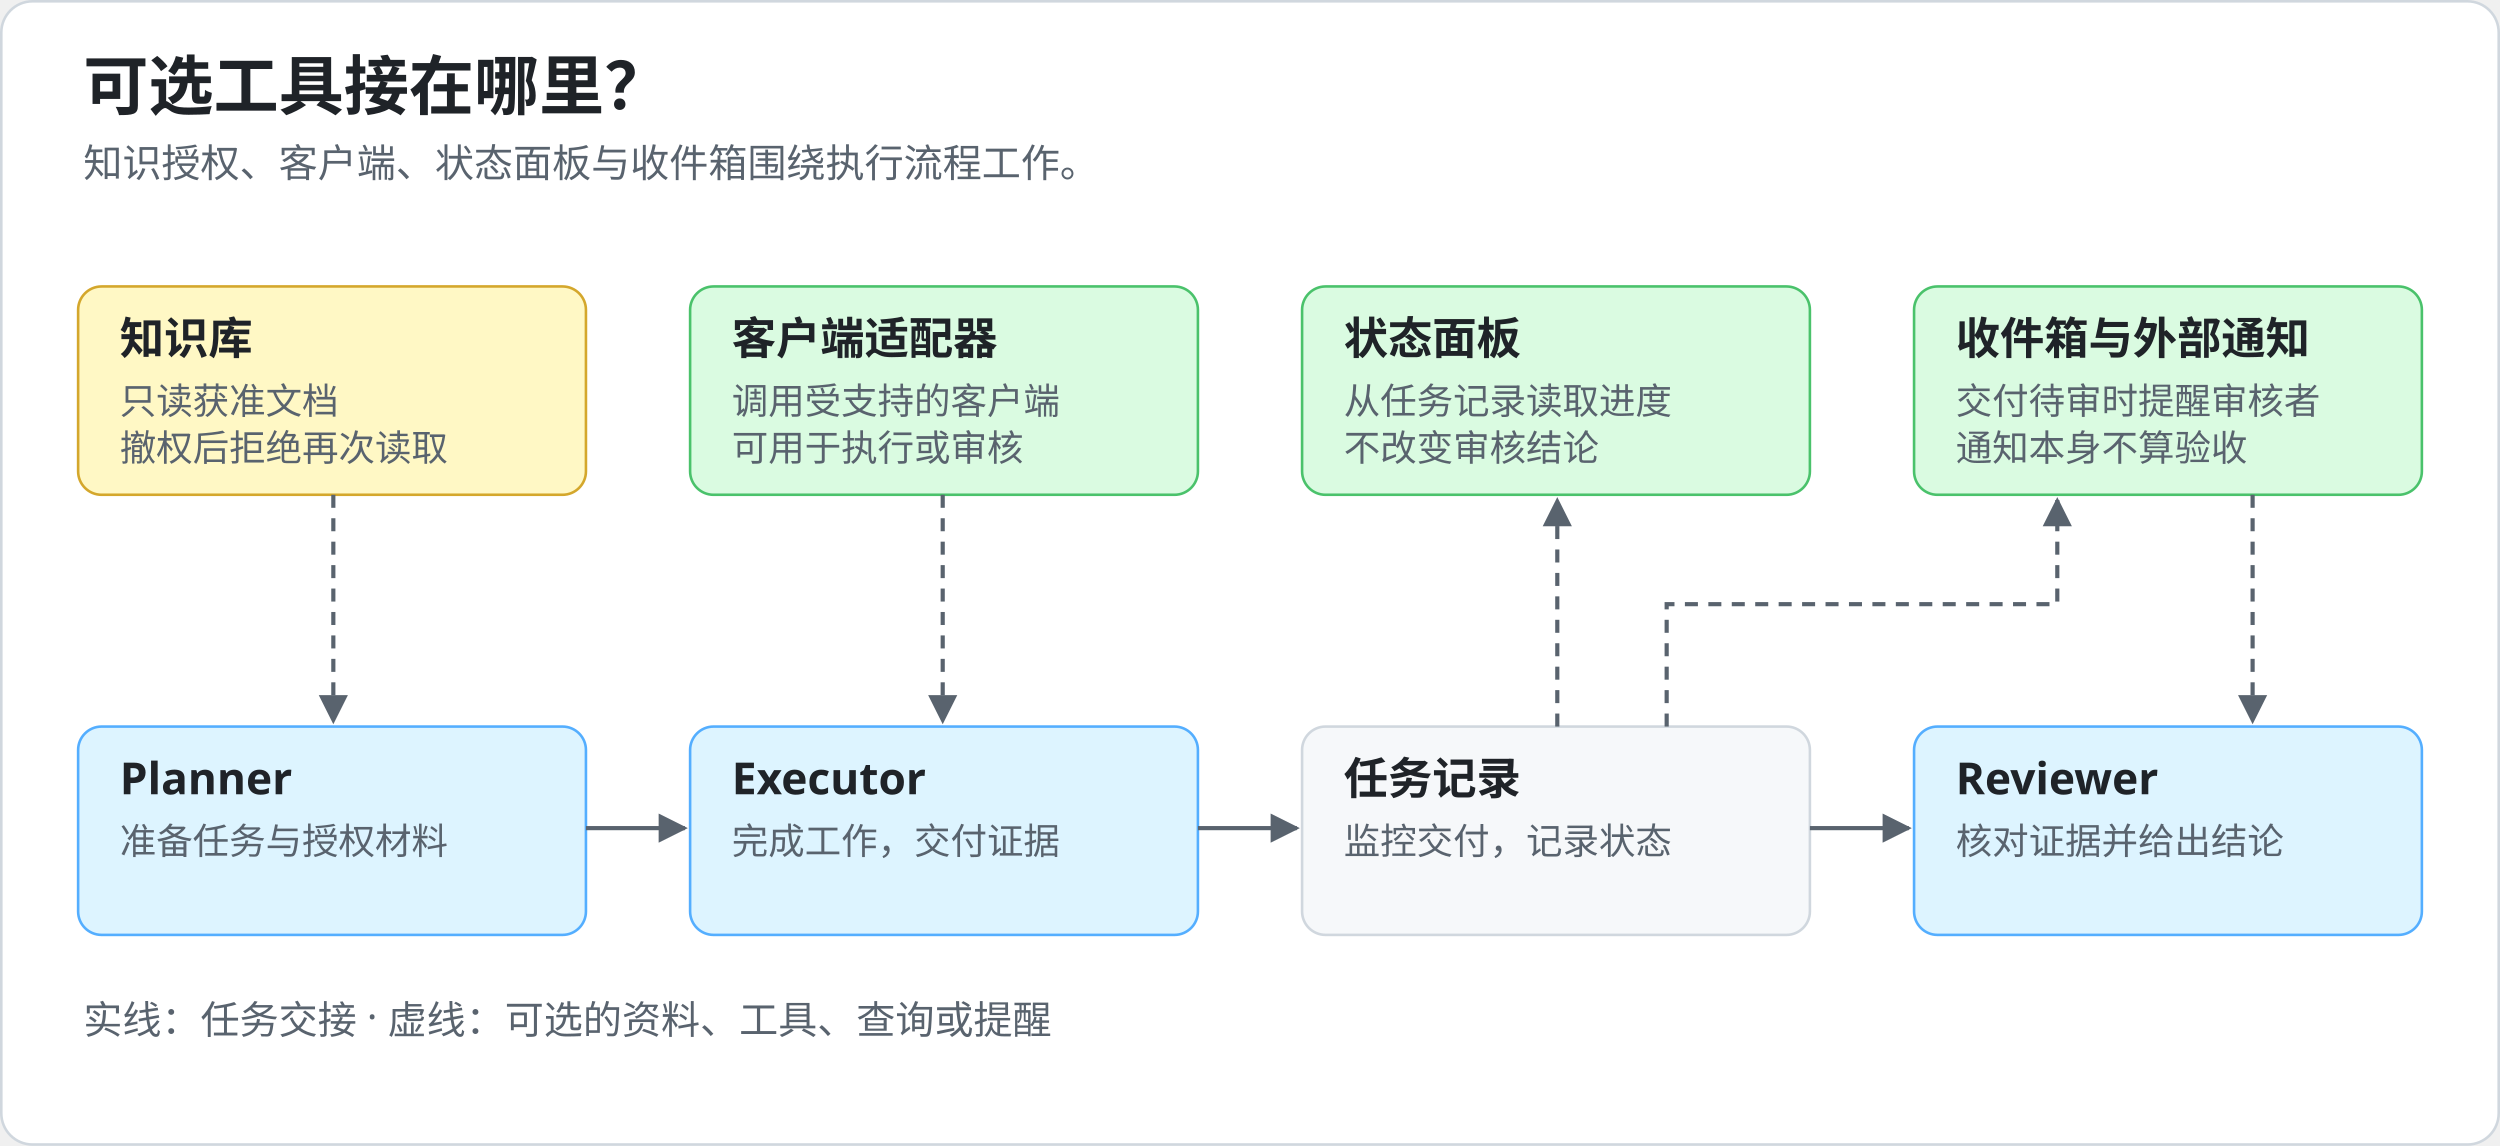
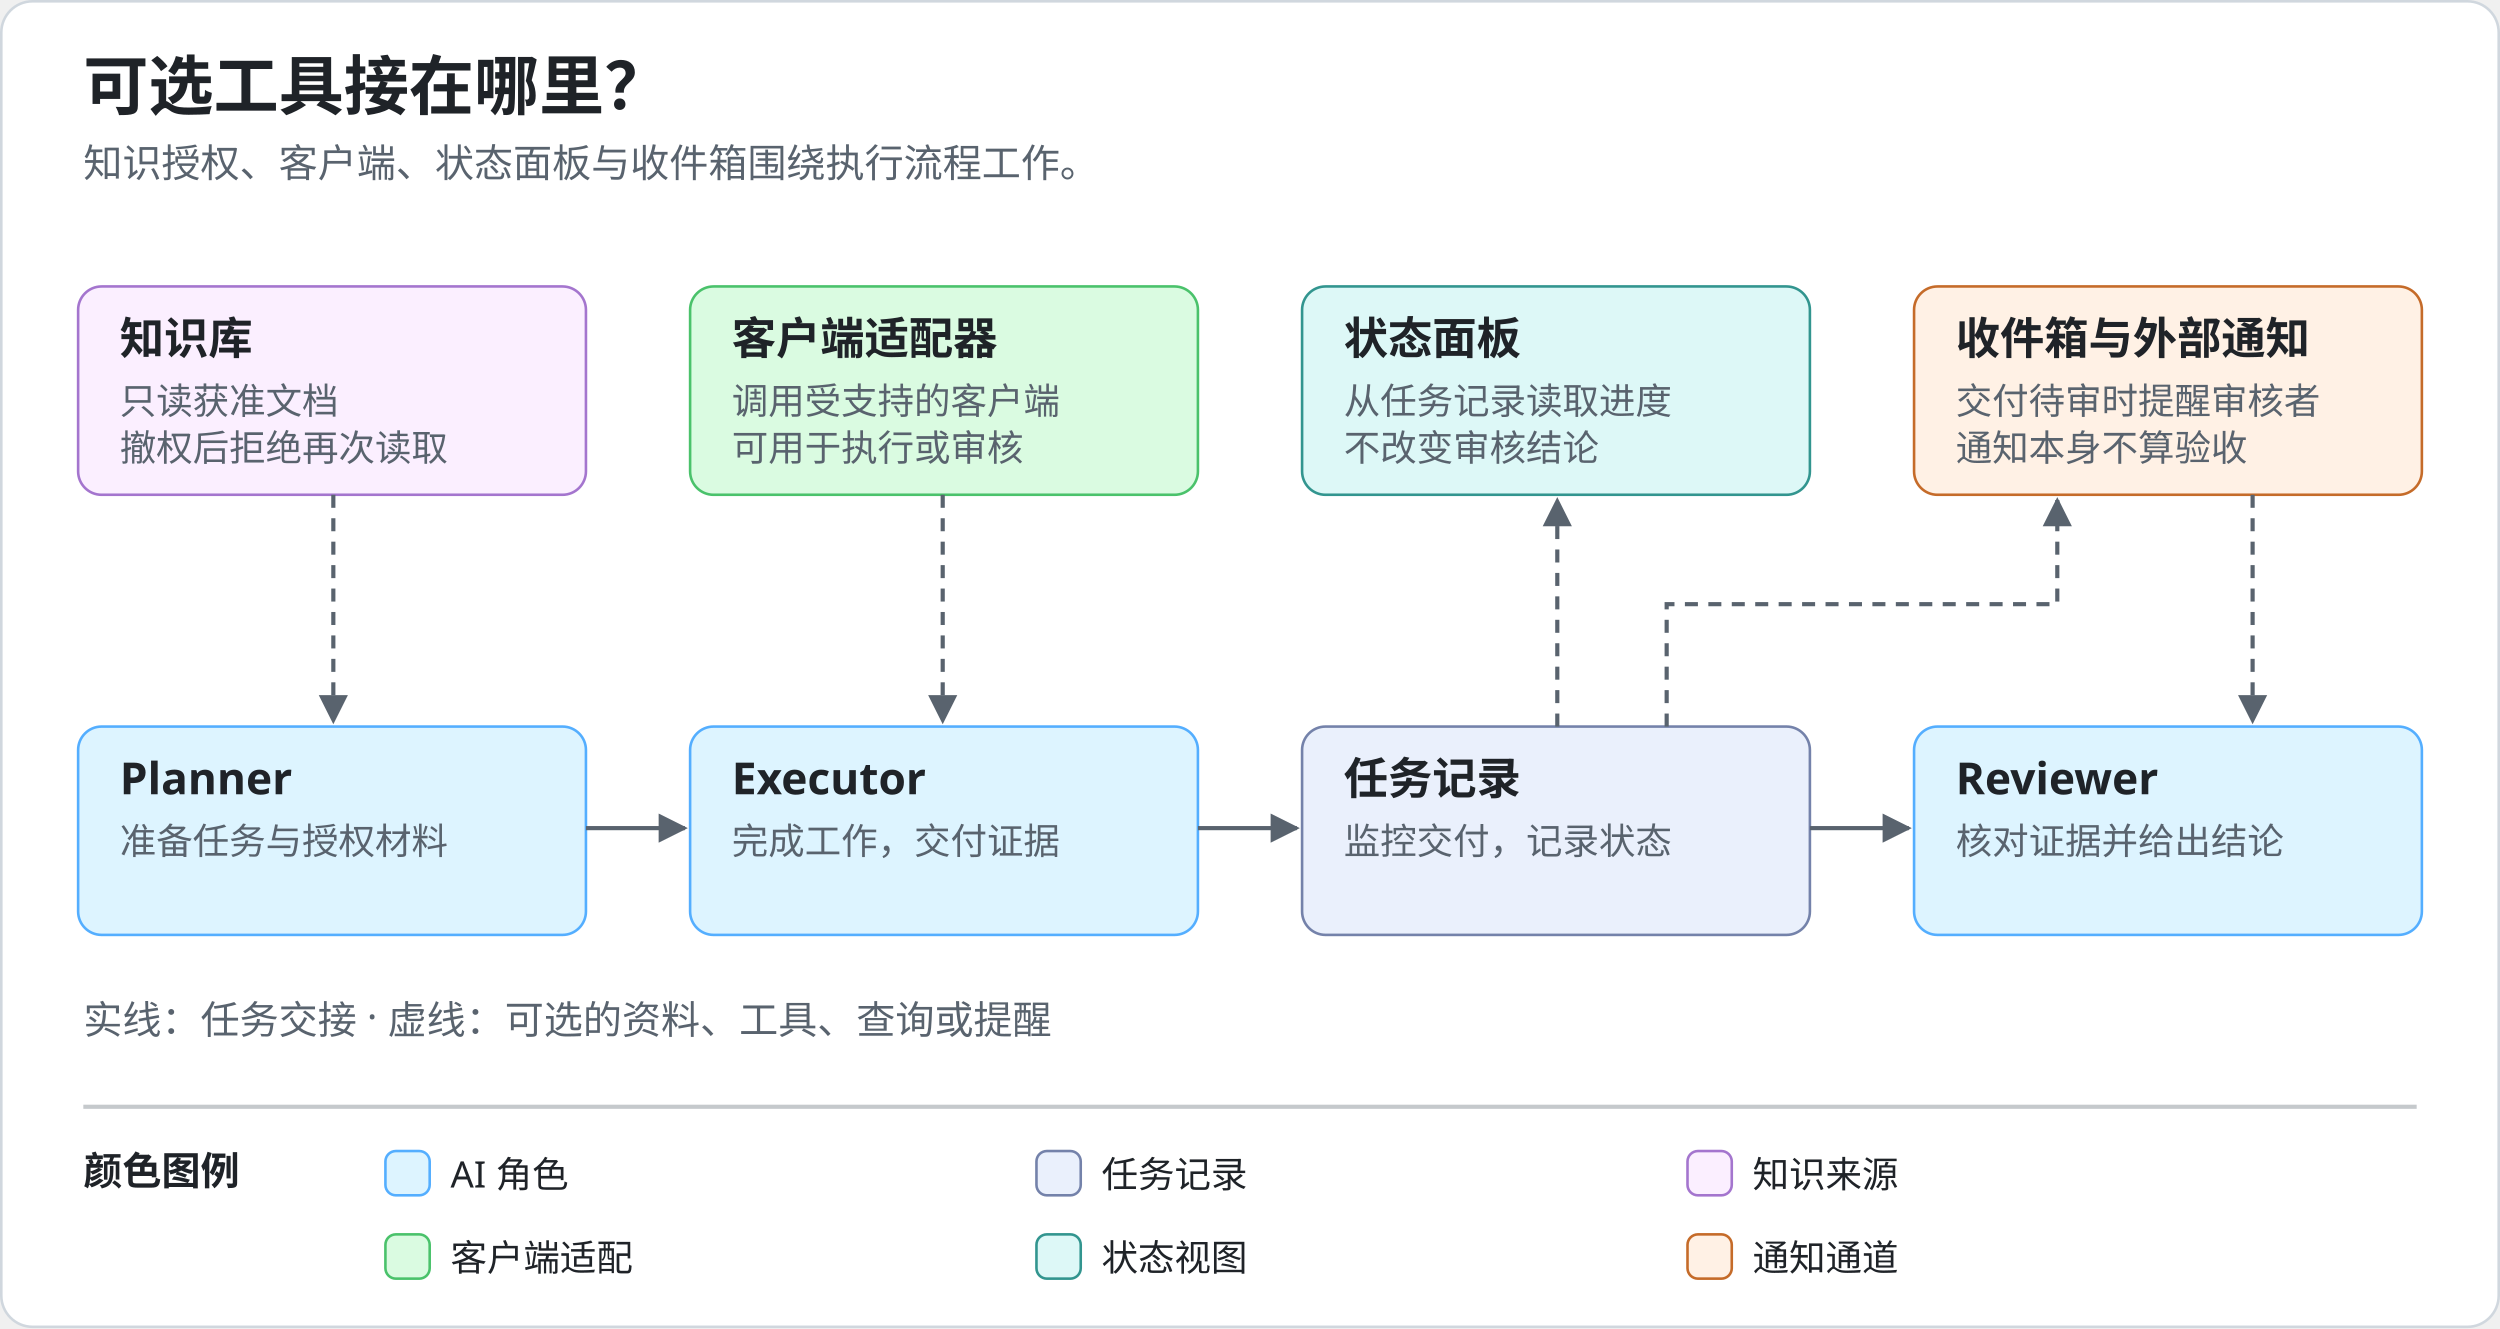
- <svg xmlns="http://www.w3.org/2000/svg" width="960" height="440" viewBox="0 0 960 440" role="img" aria-labelledby="title desc" lang="zh-CN">
+ <svg xmlns="http://www.w3.org/2000/svg" width="960" height="510" viewBox="0 0 960 510" role="img" aria-labelledby="title desc" lang="zh-CN">
  <style>
- .bg{fill:#ffffff;stroke:#d0d7de}.box{fill:#f6f8fa;stroke:#d0d7de}.t{fill:#1f2328}.m{fill:#59636e}
+ .bg{fill:#ffffff;stroke:#d0d7de}.t{fill:#1f2328}.m{fill:#59636e}
.ar{stroke:#59636e;fill:none;stroke-width:1.6}.ah{fill:#59636e}.dash{stroke-dasharray:5 4}
- .agent{fill:#ddf4ff;stroke:#54aeff}.tool{fill:#dafbe1;stroke:#4ac26b}.warn{fill:#fff8c5;stroke:#d4a72c}
- .bad{fill:#ffebe9;stroke:#ff8182}.chip{fill:#ffffff;stroke:#d0d7de}
+ 
+ 
@media (prefers-color-scheme: dark){
- .bg{fill:#0d1117;stroke:#3d444d}.box{fill:#161b22;stroke:#3d444d}.t{fill:#f0f6fc}.m{fill:#9198a1}
- .ar{stroke:#9198a1}.ah{fill:#9198a1}.agent{fill:#0c2d6b;stroke:#1f6feb}.tool{fill:#0f2d1a;stroke:#2ea043}
- .warn{fill:#341a00;stroke:#9e6a03}.bad{fill:#3c0f13;stroke:#da3633}.chip{fill:#0d1117;stroke:#3d444d}}
+ .bg{fill:#0d1117;stroke:#3d444d}.t{fill:#f0f6fc}.m{fill:#9198a1}
+ .ar{stroke:#9198a1}.ah{fill:#9198a1}
+ }
text{font-family:-apple-system,"Segoe UI","Noto Sans","Helvetica Neue",Arial,"Microsoft YaHei","PingFang SC","Noto Sans CJK SC",sans-serif}
.mono{font-family:ui-monospace,SFMono-Regular,Consolas,"Liberation Mono",Menlo,monospace}
+ .agent{fill:#ddf4ff;stroke:#54aeff}
+ .ledger{fill:#eaf0fc;stroke:#7482aa}
+ .knowledge{fill:#fbefff;stroke:#a475ce}
+ .adapter{fill:#dafbe1;stroke:#4ac26b}
+ .dashboard{fill:#ddf8f7;stroke:#32958f}
+ .inbox{fill:#fff1e5;stroke:#c56b29}
+ @media (prefers-color-scheme: dark){
+ .agent{fill:#0c2d6b;stroke:#1f6feb}
+ .ledger{fill:#252b42;stroke:#a4add0}
+ .knowledge{fill:#2c183e;stroke:#b083db}
+ .adapter{fill:#0f2d1a;stroke:#2ea043}
+ .dashboard{fill:#063637;stroke:#45b8ae}
+ .inbox{fill:#402411;stroke:#e79350}
+ }
</style>
  <defs>
    <marker id="ah" viewBox="0 0 10 10" refX="9" refY="5" markerWidth="7" markerHeight="7" orient="auto-start-reverse">
      <path d="M0,0 L10,5 L0,10 z" class="ah" />
    </marker>
  </defs>
-   <rect x=".5" y=".5" width="959" height="439" rx="12" class="bg" />
+   <rect x=".5" y=".5" width="959" height="509" rx="12" class="bg" />
  <text x="32" y="42" font-size="25" class="t" text-anchor="start" font-weight="600">可选工具接在哪里？</text>
  <text x="32" y="68" font-size="15" class="m" text-anchor="start">知识授权、客户端、状态面板与收件箱围绕执行流程工作。</text>
-   <rect x="30" y="110" width="195" height="80" rx="9" class="warn" />
+   <rect x="30" y="110" width="195" height="80" rx="9" class="knowledge" />
  <text x="46" y="136" font-size="17" class="t" text-anchor="start" font-weight="600">知识库</text>
  <text x="46" y="159" font-size="14" class="m" text-anchor="start">只读获准文档</text>
  <text x="46" y="177" font-size="14" class="m" text-anchor="start">撤权后拒绝再次读取</text>
-   <rect x="265" y="110" width="195" height="80" rx="9" class="tool" />
+   <rect x="265" y="110" width="195" height="80" rx="9" class="adapter" />
  <text x="281" y="136" font-size="17" class="t" text-anchor="start" font-weight="600">客户端适配器</text>
  <text x="281" y="159" font-size="14" class="m" text-anchor="start">调用受支持的客户端</text>
  <text x="281" y="177" font-size="14" class="m" text-anchor="start">可用于执行或审核</text>
-   <rect x="500" y="110" width="195" height="80" rx="9" class="tool" />
+   <rect x="500" y="110" width="195" height="80" rx="9" class="dashboard" />
  <text x="516" y="136" font-size="17" class="t" text-anchor="start" font-weight="600">状态面板</text>
  <text x="516" y="159" font-size="14" class="m" text-anchor="start">从任务记录读取进度</text>
  <text x="516" y="177" font-size="14" class="m" text-anchor="start">不改变审核结论</text>
-   <rect x="735" y="110" width="195" height="80" rx="9" class="tool" />
+   <rect x="735" y="110" width="195" height="80" rx="9" class="inbox" />
  <text x="751" y="136" font-size="17" class="t" text-anchor="start" font-weight="600">收件箱与外部通知</text>
  <text x="751" y="159" font-size="14" class="m" text-anchor="start">交付待审时提醒审核者</text>
  <text x="751" y="177" font-size="14" class="m" text-anchor="start">通知本身不算验收</text>
  <rect x="30" y="279" width="195" height="80" rx="9" class="agent" />
  <text x="46" y="305" font-size="17" class="t" text-anchor="start" font-weight="600">Planner</text>
  <text x="46" y="328" font-size="14" class="m" text-anchor="start">准备任务与授权材料</text>
  <path d="M225 318 H263" class="ar" marker-end="url(#ah)" />
  <rect x="265" y="279" width="195" height="80" rx="9" class="agent" />
  <text x="281" y="305" font-size="17" class="t" text-anchor="start" font-weight="600">Executor</text>
  <text x="281" y="328" font-size="14" class="m" text-anchor="start">完成工作，交付证据</text>
  <path d="M460 318 H498" class="ar" marker-end="url(#ah)" />
-   <rect x="500" y="279" width="195" height="80" rx="9" class="box" />
+   <rect x="500" y="279" width="195" height="80" rx="9" class="ledger" />
  <text x="516" y="305" font-size="17" class="t" text-anchor="start" font-weight="600">任务记录</text>
  <text x="516" y="328" font-size="14" class="m" text-anchor="start">监控交付，记录状态</text>
  <path d="M695 318 H733" class="ar" marker-end="url(#ah)" />
  <rect x="735" y="279" width="195" height="80" rx="9" class="agent" />
  <text x="751" y="305" font-size="17" class="t" text-anchor="start" font-weight="600">Reviewer</text>
  <text x="751" y="328" font-size="14" class="m" text-anchor="start">核对证据并给出结论</text>
  <path d="M128 190 V277" class="ar dash" marker-end="url(#ah)" />
  <path d="M362 190 V277" class="ar dash" marker-end="url(#ah)" />
  <path d="M598 279 V192" class="ar dash" marker-end="url(#ah)" />
  <path d="M640 279 V232 H790 V192" class="ar dash" marker-end="url(#ah)" />
  <path d="M865 190 V277" class="ar dash" marker-end="url(#ah)" />
  <text x="32" y="397" font-size="15" class="m" text-anchor="start">实线：任务交接     ·     虚线：可选的资料、工具、查询或提醒</text>
+   <g id="legend">
+     <path d="M32 425 H928" class="ar" opacity=".35" />
+     <text x="32" y="455" class="t" font-size="15" font-weight="600">颜色图例</text>
+     <rect x="148" y="442" width="17" height="17" rx="4" class="agent" />
+     <text x="173" y="456" class="t" font-size="14">AI 角色</text>
+     <rect x="398" y="442" width="17" height="17" rx="4" class="ledger" />
+     <text x="423" y="456" class="t" font-size="14">任务记录</text>
+     <rect x="648" y="442" width="17" height="17" rx="4" class="knowledge" />
+     <text x="673" y="456" class="t" font-size="14">知识来源</text>
+     <rect x="148" y="474" width="17" height="17" rx="4" class="adapter" />
+     <text x="173" y="488" class="t" font-size="14">客户端适配</text>
+     <rect x="398" y="474" width="17" height="17" rx="4" class="dashboard" />
+     <text x="423" y="488" class="t" font-size="14">状态视图</text>
+     <rect x="648" y="474" width="17" height="17" rx="4" class="inbox" />
+     <text x="673" y="488" class="t" font-size="14">通知通道</text>
+   </g>
</svg>
